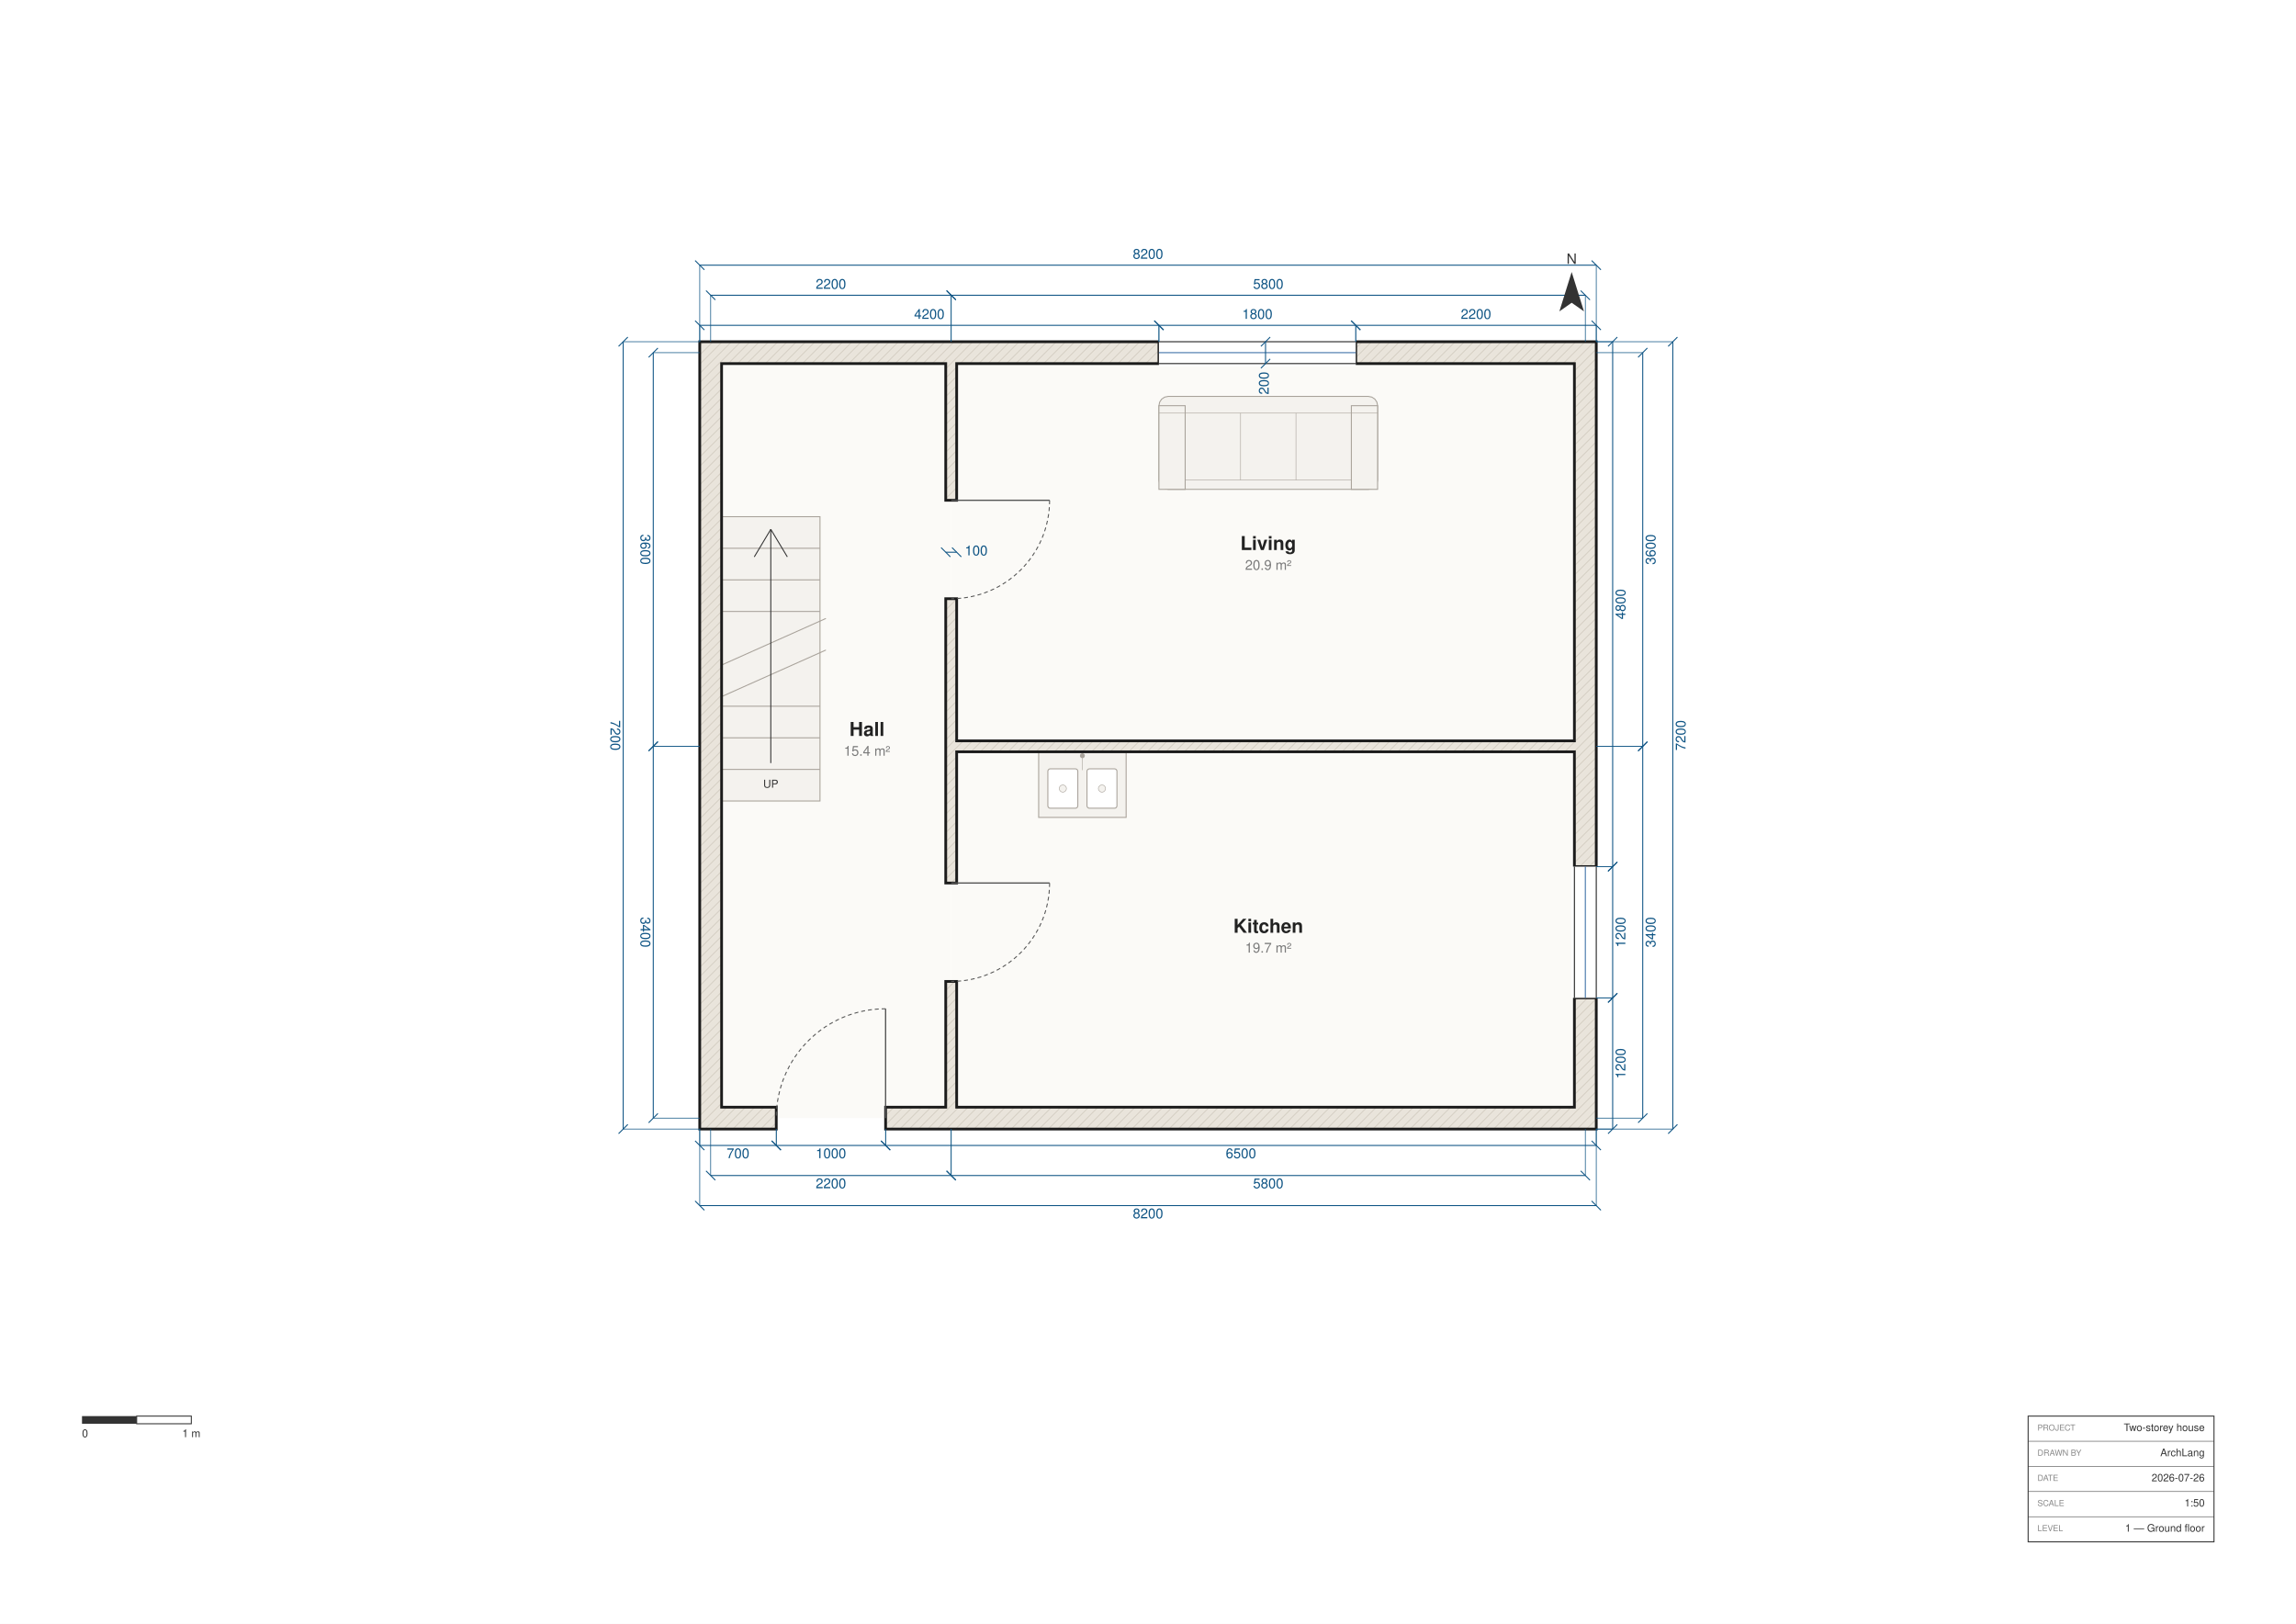
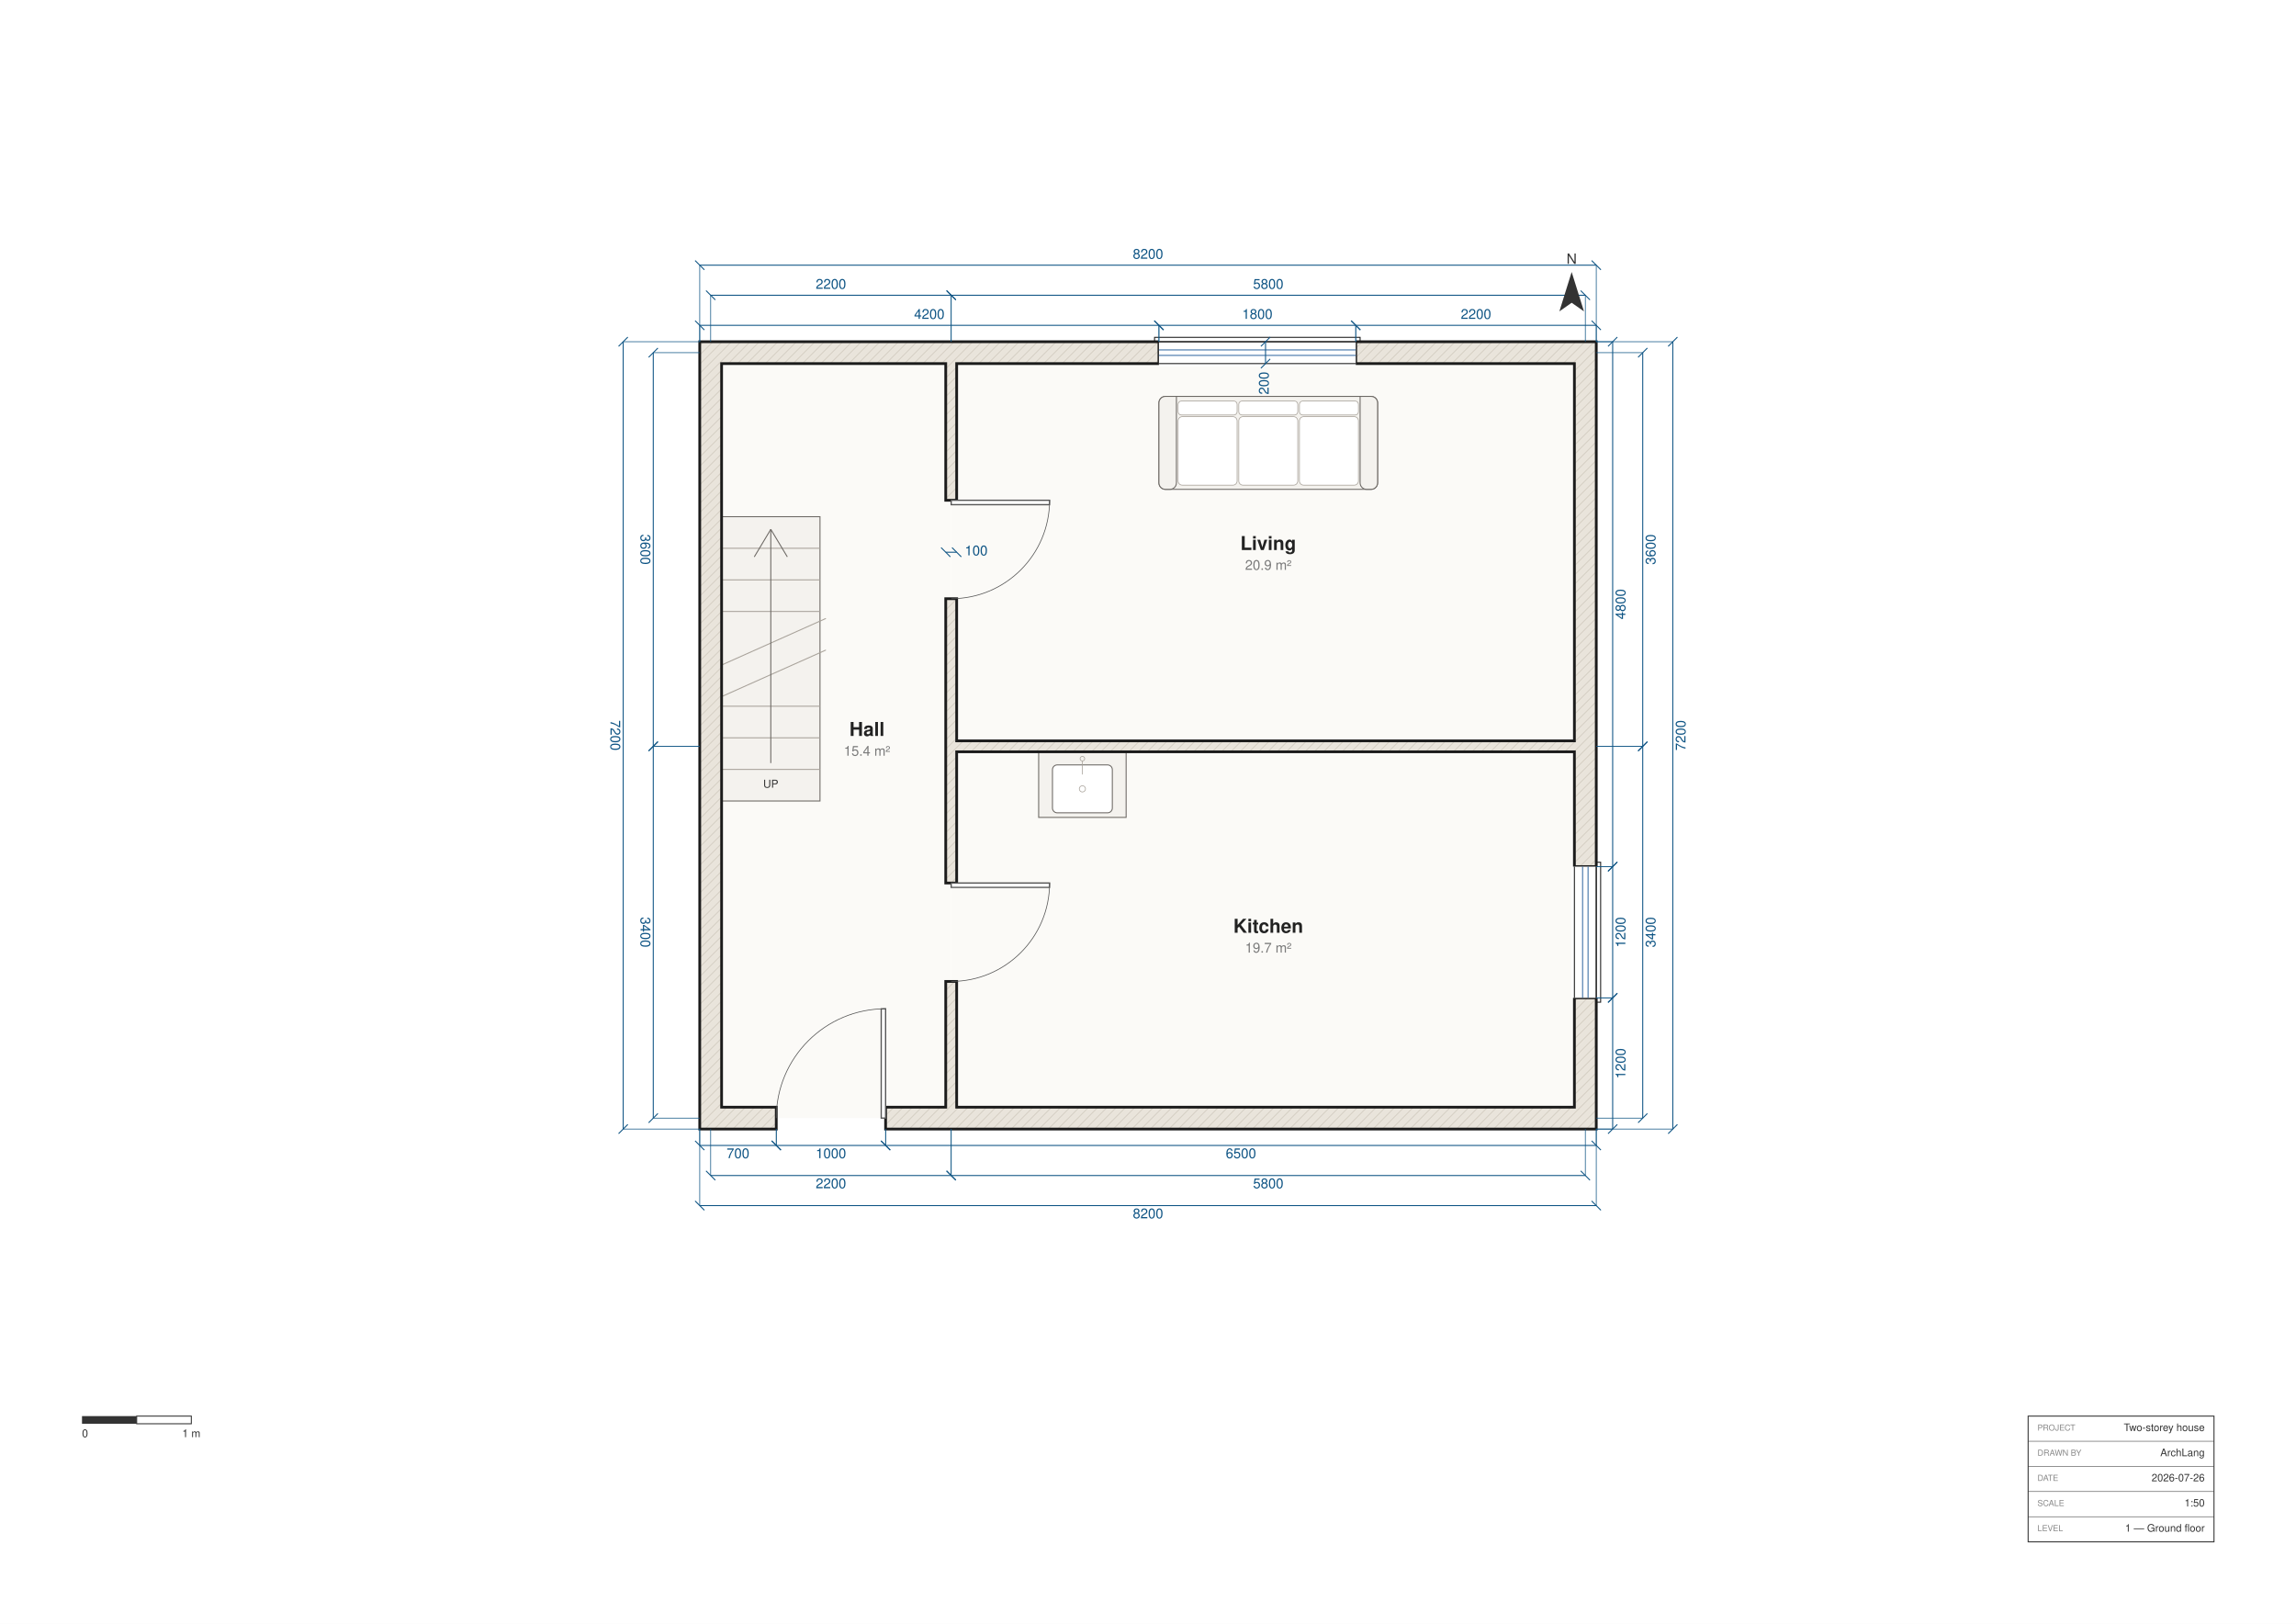
<svg xmlns="http://www.w3.org/2000/svg" width="420mm" height="297mm" viewBox="-6500 -3225 21000 14850" font-family="Helvetica, Arial, sans-serif">
  <defs>
    <pattern id="poche" patternUnits="userSpaceOnUse" width="60" height="60" patternTransform="rotate(45)">
      <rect width="60" height="60" fill="#e9e4db" />
      <line x1="0" y1="0" x2="0" y2="60" stroke="#b9b1a4" stroke-width="6.3" />
    </pattern>
  </defs>
  <rect x="-6500" y="-3225" width="21000" height="14850" fill="#ffffff" />
  <g id="A-FLOR">
    <polygon points="0,0 2200,0 2200,7000 0,7000" fill="#fbfaf7" />
    <polygon points="2200,0 8000,0 8000,3600 2200,3600" fill="#fbfaf7" />
    <polygon points="2200,3600 8000,3600 8000,7000 2200,7000" fill="#fbfaf7" />
  </g>
  <g id="A-FURN">
-     <polygon points="6015,400 6047.53,406.47 6075.1,424.9 6093.53,452.47 6100,485 6100,1165 6093.53,1197.53 6075.1,1225.1 6047.53,1243.53 6015,1250 4185,1250 4152.47,1243.53 4124.9,1225.1 4106.47,1197.53 4100,1165 4100,485 4106.47,452.47 4124.9,424.9 4152.47,406.47 4185,400" fill="#f4f2ee" stroke="#a8a29a" stroke-width="9" />
-     <polygon points="4100,485 4340,485 4340,1250 4100,1250" fill="#f4f2ee" stroke="#a8a29a" stroke-width="9" />
-     <polygon points="5860,485 6100,485 6100,1250 5860,1250" fill="#f4f2ee" stroke="#a8a29a" stroke-width="9" />
-     <line x1="4100" y1="553" x2="6100" y2="553" stroke="#a8a29a" stroke-width="4.95" />
-     <line x1="4846.67" y1="553" x2="4846.67" y2="1165" stroke="#a8a29a" stroke-width="4.95" />
-     <line x1="5353.33" y1="553" x2="5353.33" y2="1165" stroke="#a8a29a" stroke-width="4.95" />
-     <line x1="4340" y1="1165" x2="5860" y2="1165" stroke="#a8a29a" stroke-width="4.95" />
-     <polygon points="3000,3650 3800,3650 3800,4250 3000,4250" fill="#f4f2ee" stroke="#a8a29a" stroke-width="9" />
-     <polygon points="3336.08,3806 3344.47,3807.67 3351.58,3812.42 3356.33,3819.53 3358,3827.92 3358,4144.08 3356.33,4152.47 3351.58,4159.58 3344.47,4164.33 3336.08,4166 3105.92,4166 3097.53,4164.33 3090.42,4159.58 3085.67,4152.47 3084,4144.08 3084,3827.92 3085.67,3819.53 3090.42,3812.42 3097.53,3807.67 3105.92,3806" fill="#ffffff" stroke="#a8a29a" stroke-width="9" />
-     <circle cx="3221" cy="3986" r="32.88" fill="#f4f2ee" stroke="#a8a29a" stroke-width="4.95" />
-     <polygon points="3694.08,3806 3702.47,3807.67 3709.58,3812.42 3714.33,3819.53 3716,3827.92 3716,4144.08 3714.33,4152.47 3709.58,4159.58 3702.47,4164.33 3694.08,4166 3463.92,4166 3455.53,4164.33 3448.42,4159.58 3443.67,4152.47 3442,4144.08 3442,3827.92 3443.67,3819.53 3448.42,3812.42 3455.53,3807.67 3463.92,3806" fill="#ffffff" stroke="#a8a29a" stroke-width="9" />
-     <circle cx="3579" cy="3986" r="32.88" fill="#f4f2ee" stroke="#a8a29a" stroke-width="4.95" />
-     <circle cx="3400" cy="3686" r="18" fill="#a8a29a" stroke="#a8a29a" stroke-width="9" />
-     <line x1="3400" y1="3686" x2="3400" y2="3818" stroke="#a8a29a" stroke-width="4.95" />
+     <path d="M 4159.5,400 L 6040.5,400 A 59.5 59.5 0 0 1 6100,459.5 L 6100,1190.5 A 59.5 59.5 0 0 1 6040.5,1250 L 4159.5,1250 A 59.5 59.5 0 0 1 4100,1190.5 L 4100,459.5 A 59.5 59.5 0 0 1 4159.5,400 Z" fill="#f4f2ee" stroke="#6c6864" stroke-width="9" />
+     <path d="M 4159.5,400 L 4260,400 L 4260,1190.5 A 59.5 59.5 0 0 1 4200.5,1250 L 4159.5,1250 A 59.5 59.5 0 0 1 4100,1190.5 L 4100,459.5 A 59.5 59.5 0 0 1 4159.5,400 Z" fill="#f4f2ee" stroke="#6c6864" stroke-width="9" />
+     <path d="M 5940,400 L 6040.5,400 A 59.5 59.5 0 0 1 6100,459.5 L 6100,1190.5 A 59.5 59.5 0 0 1 6040.5,1250 L 5999.5,1250 A 59.5 59.5 0 0 1 5940,1190.5 L 5940,400 Z" fill="#f4f2ee" stroke="#6c6864" stroke-width="9" />
+     <path d="M 4305.05,442.5 L 4785.15,442.5 A 29.75 29.75 0 0 1 4814.9,472.25 L 4814.9,540.25 A 29.75 29.75 0 0 1 4785.15,570 L 4305.05,570 A 29.75 29.75 0 0 1 4275.3,540.25 L 4275.3,472.25 A 29.75 29.75 0 0 1 4305.05,442.5 Z" fill="#ffffff" stroke="#a8a29a" stroke-width="6.5" />
+     <path d="M 4859.95,442.5 L 5340.05,442.5 A 29.75 29.75 0 0 1 5369.8,472.25 L 5369.8,540.25 A 29.75 29.75 0 0 1 5340.05,570 L 4859.95,570 A 29.75 29.75 0 0 1 4830.2,540.25 L 4830.2,472.25 A 29.75 29.75 0 0 1 4859.95,442.5 Z" fill="#ffffff" stroke="#a8a29a" stroke-width="6.5" />
+     <path d="M 5414.85,442.5 L 5894.95,442.5 A 29.75 29.75 0 0 1 5924.7,472.25 L 5924.7,540.25 A 29.75 29.75 0 0 1 5894.95,570 L 5414.85,570 A 29.75 29.75 0 0 1 5385.1,540.25 L 5385.1,472.25 A 29.75 29.75 0 0 1 5414.85,442.5 Z" fill="#ffffff" stroke="#a8a29a" stroke-width="6.5" />
+     <path d="M 4313.55,585.3 L 4776.65,585.3 A 38.25 38.25 0 0 1 4814.9,623.55 L 4814.9,1173.5 A 38.25 38.25 0 0 1 4776.65,1211.75 L 4313.55,1211.75 A 38.25 38.25 0 0 1 4275.3,1173.5 L 4275.3,623.55 A 38.25 38.25 0 0 1 4313.55,585.3 Z" fill="#ffffff" stroke="#a8a29a" stroke-width="6.5" />
+     <path d="M 4868.45,585.3 L 5331.55,585.3 A 38.25 38.25 0 0 1 5369.8,623.55 L 5369.8,1173.5 A 38.25 38.25 0 0 1 5331.55,1211.75 L 4868.45,1211.75 A 38.25 38.25 0 0 1 4830.2,1173.5 L 4830.2,623.55 A 38.25 38.25 0 0 1 4868.45,585.3 Z" fill="#ffffff" stroke="#a8a29a" stroke-width="6.5" />
+     <path d="M 5423.35,585.3 L 5886.45,585.3 A 38.25 38.25 0 0 1 5924.7,623.55 L 5924.7,1173.5 A 38.25 38.25 0 0 1 5886.45,1211.75 L 5423.35,1211.75 A 38.25 38.25 0 0 1 5385.1,1173.5 L 5385.1,623.55 A 38.25 38.25 0 0 1 5423.35,585.3 Z" fill="#ffffff" stroke="#a8a29a" stroke-width="6.5" />
+     <polygon points="3000,3650 3800,3650 3800,4250 3000,4250" fill="#f4f2ee" stroke="#6c6864" stroke-width="9" />
+     <path d="M 3170.05,3770 L 3629.95,3770 A 43.8 43.8 0 0 1 3673.75,3813.8 L 3673.75,4164.2 A 43.8 43.8 0 0 1 3629.95,4208 L 3170.05,4208 A 43.8 43.8 0 0 1 3126.25,4164.2 L 3126.25,3813.8 A 43.8 43.8 0 0 1 3170.05,3770 Z" fill="#ffffff" stroke="#6c6864" stroke-width="9" />
+     <circle cx="3400" cy="3989" r="28.47" fill="#ffffff" stroke="#a8a29a" stroke-width="6.5" />
+     <circle cx="3400" cy="3713" r="21" fill="none" stroke="#a8a29a" stroke-width="6.5" />
+     <line x1="3400" y1="3734" x2="3400" y2="3857.6" stroke="#a8a29a" stroke-width="6.5" />
  </g>
  <g id="A-FLOR-STRS">
-     <polygon points="100,1500 1000,1500 1000,4100 100,4100" fill="#f4f2ee" stroke="#a8a29a" stroke-width="9" />
+     <polygon points="100,1500 1000,1500 1000,4100 100,4100" fill="#f4f2ee" stroke="#6c6864" stroke-width="9" />
    <line x1="46" y1="3169.44" x2="1054" y2="2719.44" stroke="#a8a29a" stroke-width="9" />
    <line x1="46" y1="2880.56" x2="1054" y2="2430.56" stroke="#a8a29a" stroke-width="9" />
    <line x1="100" y1="3811.11" x2="1000" y2="3811.11" stroke="#a8a29a" stroke-width="9" />
    <line x1="100" y1="3522.22" x2="1000" y2="3522.22" stroke="#a8a29a" stroke-width="9" />
    <line x1="100" y1="3233.33" x2="1000" y2="3233.33" stroke="#a8a29a" stroke-width="9" />
    <line x1="100" y1="2366.67" x2="1000" y2="2366.67" stroke="#a8a29a" stroke-width="9" />
    <line x1="100" y1="2077.78" x2="1000" y2="2077.78" stroke="#a8a29a" stroke-width="9" />
    <line x1="100" y1="1788.89" x2="1000" y2="1788.89" stroke="#a8a29a" stroke-width="9" />
-     <line x1="550" y1="3753.33" x2="550" y2="1615.56" stroke="#333333" stroke-width="9" />
-     <line x1="550" y1="1615.56" x2="701.2" y2="1867.56" stroke="#333333" stroke-width="9" />
-     <line x1="550" y1="1615.56" x2="398.8" y2="1867.56" stroke="#333333" stroke-width="9" />
+     <line x1="550" y1="3753.33" x2="550" y2="1615.56" stroke="#6c6864" stroke-width="9" />
+     <line x1="550" y1="1615.56" x2="701.2" y2="1867.56" stroke="#6c6864" stroke-width="9" />
+     <line x1="550" y1="1615.56" x2="398.8" y2="1867.56" stroke="#6c6864" stroke-width="9" />
    <text x="550" y="3955.56" font-size="100" fill="#333333" text-anchor="middle" dominant-baseline="central">UP</text>
  </g>
  <g id="A-WALL">
    <path d="M -100,-100 L 4100,-100 L 4100,100 L 2250,100 L 2250,1350 L 2150,1350 L 2150,100 L 100,100 L 100,6900 L 600,6900 L 600,7100 L -100,7100 Z M 1600,6900 L 2150,6900 L 2150,5750 L 2250,5750 L 2250,6900 L 7900,6900 L 7900,5900 L 8100,5900 L 8100,7100 L 1600,7100 Z M 2150,2250 L 2250,2250 L 2250,3550 L 7900,3550 L 7900,100 L 5900,100 L 5900,-100 L 8100,-100 L 8100,4700 L 7900,4700 L 7900,3650 L 2250,3650 L 2250,4850 L 2150,4850 Z" fill="url(#poche)" fill-rule="nonzero" />
    <path d="M -100,-100 L 4100,-100 L 4100,100 L 2250,100 L 2250,1350 L 2150,1350 L 2150,100 L 100,100 L 100,6900 L 600,6900 L 600,7100 L -100,7100 Z M 1600,6900 L 2150,6900 L 2150,5750 L 2250,5750 L 2250,6900 L 7900,6900 L 7900,5900 L 8100,5900 L 8100,7100 L 1600,7100 Z M 2150,2250 L 2250,2250 L 2250,3550 L 7900,3550 L 7900,100 L 5900,100 L 5900,-100 L 8100,-100 L 8100,4700 L 7900,4700 L 7900,3650 L 2250,3650 L 2250,4850 L 2150,4850 Z" fill="none" stroke="#1b1b1b" stroke-width="25" stroke-linejoin="miter" stroke-miterlimit="4" />
  </g>
  <g id="A-DOOR">
    <polygon points="1600,6900 600,6900 600,7100 1600,7100" fill="none" />
-     <line x1="1600" y1="7000" x2="1600" y2="6000" stroke="#555555" stroke-width="11.7" />
-     <path d="M 1600,6000 A 1000 1000 0 0 0 600,7000" fill="none" stroke="#555555" stroke-width="9" stroke-dasharray="36 27" />
+     <polygon points="1600,7000 1600,6000 1560,6000.8 1560,7000" fill="#ffffff" stroke="#555555" stroke-width="11.7" />
+     <path d="M 1600,6000 A 1000 1000 0 0 0 600,7000" fill="none" stroke="#555555" stroke-width="6.5" />
    <polygon points="2150,1350 2150,2250 2250,2250 2250,1350" fill="none" />
-     <line x1="2200" y1="1350" x2="3100" y2="1350" stroke="#555555" stroke-width="11.7" />
-     <path d="M 3100,1350 A 900 900 0 0 1 2200,2250" fill="none" stroke="#555555" stroke-width="9" stroke-dasharray="36 27" />
+     <polygon points="2200,1350 3100,1350 3099.11,1390 2200,1390" fill="#ffffff" stroke="#555555" stroke-width="11.7" />
+     <path d="M 3100,1350 A 900 900 0 0 1 2200,2250" fill="none" stroke="#555555" stroke-width="6.5" />
    <polygon points="2150,4850 2150,5750 2250,5750 2250,4850" fill="none" />
-     <line x1="2200" y1="4850" x2="3100" y2="4850" stroke="#555555" stroke-width="11.7" />
-     <path d="M 3100,4850 A 900 900 0 0 1 2200,5750" fill="none" stroke="#555555" stroke-width="9" stroke-dasharray="36 27" />
+     <polygon points="2200,4850 3100,4850 3099.11,4890 2200,4890" fill="#ffffff" stroke="#555555" stroke-width="11.7" />
+     <path d="M 3100,4850 A 900 900 0 0 1 2200,5750" fill="none" stroke="#555555" stroke-width="6.5" />
  </g>
  <g id="A-GLAZ">
    <polygon points="4100,125 5900,125 5900,-125 4100,-125" fill="#ffffff" />
    <line x1="4100" y1="100" x2="5900" y2="100" stroke="#1b1b1b" stroke-width="9" />
    <line x1="4100" y1="-100" x2="5900" y2="-100" stroke="#1b1b1b" stroke-width="9" />
-     <line x1="4100" y1="0" x2="5900" y2="0" stroke="#3a6ea5" stroke-width="9" />
+     <line x1="4100" y1="25" x2="5900" y2="25" stroke="#3a6ea5" stroke-width="9" />
+     <line x1="4100" y1="-25" x2="5900" y2="-25" stroke="#3a6ea5" stroke-width="9" />
+     <polygon points="4060,-100 4060,-140 5940,-140 5940,-100" fill="none" stroke="#1b1b1b" stroke-width="9" />
    <polygon points="7875,4700 7875,5900 8125,5900 8125,4700" fill="#ffffff" />
    <line x1="7900" y1="4700" x2="7900" y2="5900" stroke="#1b1b1b" stroke-width="9" />
    <line x1="8100" y1="4700" x2="8100" y2="5900" stroke="#1b1b1b" stroke-width="9" />
-     <line x1="8000" y1="4700" x2="8000" y2="5900" stroke="#3a6ea5" stroke-width="9" />
+     <line x1="7975" y1="4700" x2="7975" y2="5900" stroke="#3a6ea5" stroke-width="9" />
+     <line x1="8025" y1="4700" x2="8025" y2="5900" stroke="#3a6ea5" stroke-width="9" />
+     <polygon points="8100,4660 8140,4660 8140,5940 8100,5940" fill="none" stroke="#1b1b1b" stroke-width="9" />
  </g>
  <g id="A-ANNO-TEXT">
    <text x="1430" y="3465" font-size="175" fill="#222222" text-anchor="middle" dominant-baseline="central" font-weight="600">Hall</text>
    <text x="1430" y="3657.5" font-size="125" fill="#7a7a7a" text-anchor="middle" dominant-baseline="central">15.4 m²</text>
    <text x="5100" y="1765" font-size="175" fill="#222222" text-anchor="middle" dominant-baseline="central" font-weight="600">Living</text>
    <text x="5100" y="1957.5" font-size="125" fill="#7a7a7a" text-anchor="middle" dominant-baseline="central">20.9 m²</text>
    <text x="5100" y="5265" font-size="175" fill="#222222" text-anchor="middle" dominant-baseline="central" font-weight="600">Kitchen</text>
    <text x="5100" y="5457.5" font-size="125" fill="#7a7a7a" text-anchor="middle" dominant-baseline="central">19.7 m²</text>
  </g>
  <g id="A-ANNO-DIMS">
    <line x1="-100" y1="7100" x2="-100" y2="7250" stroke="#0E5484" stroke-width="6.3" />
    <line x1="600" y1="7100" x2="600" y2="7250" stroke="#0E5484" stroke-width="6.3" />
    <line x1="-100" y1="7250" x2="600" y2="7250" stroke="#0E5484" stroke-width="9" />
    <line x1="-57.57" y1="7292.43" x2="-142.43" y2="7207.57" stroke="#0E5484" stroke-width="9" />
    <line x1="642.43" y1="7292.43" x2="557.57" y2="7207.57" stroke="#0E5484" stroke-width="9" />
    <text x="250" y="7337.5" font-size="125" fill="#0E5484" text-anchor="middle" dominant-baseline="central" transform="rotate(0 250 7337.5)">700</text>
    <line x1="600" y1="7100" x2="600" y2="7250" stroke="#0E5484" stroke-width="6.3" />
    <line x1="1600" y1="7100" x2="1600" y2="7250" stroke="#0E5484" stroke-width="6.3" />
    <line x1="600" y1="7250" x2="1600" y2="7250" stroke="#0E5484" stroke-width="9" />
    <line x1="642.43" y1="7292.43" x2="557.57" y2="7207.57" stroke="#0E5484" stroke-width="9" />
    <line x1="1642.43" y1="7292.43" x2="1557.57" y2="7207.57" stroke="#0E5484" stroke-width="9" />
    <text x="1100" y="7337.5" font-size="125" fill="#0E5484" text-anchor="middle" dominant-baseline="central" transform="rotate(0 1100 7337.5)">1000</text>
    <line x1="1600" y1="7100" x2="1600" y2="7250" stroke="#0E5484" stroke-width="6.3" />
    <line x1="8100" y1="7100" x2="8100" y2="7250" stroke="#0E5484" stroke-width="6.3" />
    <line x1="1600" y1="7250" x2="8100" y2="7250" stroke="#0E5484" stroke-width="9" />
    <line x1="1642.43" y1="7292.43" x2="1557.57" y2="7207.57" stroke="#0E5484" stroke-width="9" />
    <line x1="8142.43" y1="7292.43" x2="8057.57" y2="7207.57" stroke="#0E5484" stroke-width="9" />
    <text x="4850" y="7337.5" font-size="125" fill="#0E5484" text-anchor="middle" dominant-baseline="central" transform="rotate(0 4850 7337.5)">6500</text>
    <line x1="0" y1="7100" x2="0" y2="7525" stroke="#0E5484" stroke-width="6.3" />
    <line x1="2200" y1="7100" x2="2200" y2="7525" stroke="#0E5484" stroke-width="6.3" />
    <line x1="0" y1="7525" x2="2200" y2="7525" stroke="#0E5484" stroke-width="9" />
    <line x1="42.43" y1="7567.43" x2="-42.43" y2="7482.57" stroke="#0E5484" stroke-width="9" />
    <line x1="2242.43" y1="7567.43" x2="2157.57" y2="7482.57" stroke="#0E5484" stroke-width="9" />
    <text x="1100" y="7612.5" font-size="125" fill="#0E5484" text-anchor="middle" dominant-baseline="central" transform="rotate(0 1100 7612.5)">2200</text>
    <line x1="2200" y1="7100" x2="2200" y2="7525" stroke="#0E5484" stroke-width="6.3" />
    <line x1="8000" y1="7100" x2="8000" y2="7525" stroke="#0E5484" stroke-width="6.3" />
    <line x1="2200" y1="7525" x2="8000" y2="7525" stroke="#0E5484" stroke-width="9" />
    <line x1="2242.43" y1="7567.43" x2="2157.57" y2="7482.57" stroke="#0E5484" stroke-width="9" />
    <line x1="8042.43" y1="7567.43" x2="7957.57" y2="7482.57" stroke="#0E5484" stroke-width="9" />
    <text x="5100" y="7612.5" font-size="125" fill="#0E5484" text-anchor="middle" dominant-baseline="central" transform="rotate(0 5100 7612.5)">5800</text>
    <line x1="-100" y1="7100" x2="-100" y2="7800" stroke="#0E5484" stroke-width="6.3" />
    <line x1="8100" y1="7100" x2="8100" y2="7800" stroke="#0E5484" stroke-width="6.3" />
    <line x1="-100" y1="7800" x2="8100" y2="7800" stroke="#0E5484" stroke-width="9" />
    <line x1="-57.57" y1="7842.43" x2="-142.43" y2="7757.57" stroke="#0E5484" stroke-width="9" />
    <line x1="8142.43" y1="7842.43" x2="8057.57" y2="7757.57" stroke="#0E5484" stroke-width="9" />
    <text x="4000" y="7887.5" font-size="125" fill="#0E5484" text-anchor="middle" dominant-baseline="central" transform="rotate(0 4000 7887.5)">8200</text>
    <line x1="-100" y1="0" x2="-525" y2="0" stroke="#0E5484" stroke-width="6.3" />
    <line x1="-100" y1="3600" x2="-525" y2="3600" stroke="#0E5484" stroke-width="6.3" />
    <line x1="-525" y1="0" x2="-525" y2="3600" stroke="#0E5484" stroke-width="9" />
    <line x1="-567.43" y1="42.43" x2="-482.57" y2="-42.43" stroke="#0E5484" stroke-width="9" />
    <line x1="-567.43" y1="3642.43" x2="-482.57" y2="3557.57" stroke="#0E5484" stroke-width="9" />
    <text x="-612.5" y="1800" font-size="125" fill="#0E5484" text-anchor="middle" dominant-baseline="central" transform="rotate(90 -612.5 1800)">3600</text>
    <line x1="-100" y1="3600" x2="-525" y2="3600" stroke="#0E5484" stroke-width="6.3" />
    <line x1="-100" y1="7000" x2="-525" y2="7000" stroke="#0E5484" stroke-width="6.3" />
    <line x1="-525" y1="3600" x2="-525" y2="7000" stroke="#0E5484" stroke-width="9" />
    <line x1="-567.43" y1="3642.43" x2="-482.57" y2="3557.57" stroke="#0E5484" stroke-width="9" />
    <line x1="-567.43" y1="7042.43" x2="-482.57" y2="6957.57" stroke="#0E5484" stroke-width="9" />
    <text x="-612.5" y="5300" font-size="125" fill="#0E5484" text-anchor="middle" dominant-baseline="central" transform="rotate(90 -612.5 5300)">3400</text>
    <line x1="-100" y1="-100" x2="-800" y2="-100" stroke="#0E5484" stroke-width="6.3" />
    <line x1="-100" y1="7100" x2="-800" y2="7100" stroke="#0E5484" stroke-width="6.3" />
    <line x1="-800" y1="-100" x2="-800" y2="7100" stroke="#0E5484" stroke-width="9" />
    <line x1="-842.43" y1="-57.57" x2="-757.57" y2="-142.43" stroke="#0E5484" stroke-width="9" />
    <line x1="-842.43" y1="7142.43" x2="-757.57" y2="7057.57" stroke="#0E5484" stroke-width="9" />
    <text x="-887.5" y="3500" font-size="125" fill="#0E5484" text-anchor="middle" dominant-baseline="central" transform="rotate(90 -887.5 3500)">7200</text>
    <line x1="4100" y1="-100" x2="4100" y2="-250" stroke="#0E5484" stroke-width="6.3" />
    <line x1="-100" y1="-100" x2="-100" y2="-250" stroke="#0E5484" stroke-width="6.3" />
    <line x1="4100" y1="-250" x2="-100" y2="-250" stroke="#0E5484" stroke-width="9" />
    <line x1="4057.57" y1="-292.43" x2="4142.43" y2="-207.57" stroke="#0E5484" stroke-width="9" />
    <line x1="-142.43" y1="-292.43" x2="-57.57" y2="-207.57" stroke="#0E5484" stroke-width="9" />
    <text x="2000" y="-337.5" font-size="125" fill="#0E5484" text-anchor="middle" dominant-baseline="central" transform="rotate(0 2000 -337.5)">4200</text>
    <line x1="5900" y1="-100" x2="5900" y2="-250" stroke="#0E5484" stroke-width="6.3" />
    <line x1="4100" y1="-100" x2="4100" y2="-250" stroke="#0E5484" stroke-width="6.3" />
    <line x1="5900" y1="-250" x2="4100" y2="-250" stroke="#0E5484" stroke-width="9" />
    <line x1="5857.57" y1="-292.43" x2="5942.43" y2="-207.57" stroke="#0E5484" stroke-width="9" />
    <line x1="4057.57" y1="-292.43" x2="4142.43" y2="-207.57" stroke="#0E5484" stroke-width="9" />
    <text x="5000" y="-337.5" font-size="125" fill="#0E5484" text-anchor="middle" dominant-baseline="central" transform="rotate(0 5000 -337.5)">1800</text>
    <line x1="8100" y1="-100" x2="8100" y2="-250" stroke="#0E5484" stroke-width="6.3" />
    <line x1="5900" y1="-100" x2="5900" y2="-250" stroke="#0E5484" stroke-width="6.3" />
    <line x1="8100" y1="-250" x2="5900" y2="-250" stroke="#0E5484" stroke-width="9" />
    <line x1="8057.57" y1="-292.43" x2="8142.43" y2="-207.57" stroke="#0E5484" stroke-width="9" />
    <line x1="5857.57" y1="-292.43" x2="5942.43" y2="-207.57" stroke="#0E5484" stroke-width="9" />
    <text x="7000" y="-337.5" font-size="125" fill="#0E5484" text-anchor="middle" dominant-baseline="central" transform="rotate(0 7000 -337.5)">2200</text>
    <line x1="2200" y1="-100" x2="2200" y2="-525" stroke="#0E5484" stroke-width="6.3" />
    <line x1="0" y1="-100" x2="0" y2="-525" stroke="#0E5484" stroke-width="6.3" />
    <line x1="2200" y1="-525" x2="0" y2="-525" stroke="#0E5484" stroke-width="9" />
    <line x1="2157.57" y1="-567.43" x2="2242.43" y2="-482.57" stroke="#0E5484" stroke-width="9" />
    <line x1="-42.43" y1="-567.43" x2="42.43" y2="-482.57" stroke="#0E5484" stroke-width="9" />
    <text x="1100" y="-612.5" font-size="125" fill="#0E5484" text-anchor="middle" dominant-baseline="central" transform="rotate(0 1100 -612.5)">2200</text>
    <line x1="8000" y1="-100" x2="8000" y2="-525" stroke="#0E5484" stroke-width="6.3" />
    <line x1="2200" y1="-100" x2="2200" y2="-525" stroke="#0E5484" stroke-width="6.3" />
    <line x1="8000" y1="-525" x2="2200" y2="-525" stroke="#0E5484" stroke-width="9" />
    <line x1="7957.57" y1="-567.43" x2="8042.43" y2="-482.57" stroke="#0E5484" stroke-width="9" />
    <line x1="2157.57" y1="-567.43" x2="2242.43" y2="-482.57" stroke="#0E5484" stroke-width="9" />
    <text x="5100" y="-612.5" font-size="125" fill="#0E5484" text-anchor="middle" dominant-baseline="central" transform="rotate(0 5100 -612.5)">5800</text>
    <line x1="8100" y1="-100" x2="8100" y2="-800" stroke="#0E5484" stroke-width="6.3" />
    <line x1="-100" y1="-100" x2="-100" y2="-800" stroke="#0E5484" stroke-width="6.3" />
    <line x1="8100" y1="-800" x2="-100" y2="-800" stroke="#0E5484" stroke-width="9" />
    <line x1="8057.57" y1="-842.43" x2="8142.43" y2="-757.57" stroke="#0E5484" stroke-width="9" />
    <line x1="-142.43" y1="-842.43" x2="-57.57" y2="-757.57" stroke="#0E5484" stroke-width="9" />
    <text x="4000" y="-887.5" font-size="125" fill="#0E5484" text-anchor="middle" dominant-baseline="central" transform="rotate(0 4000 -887.5)">8200</text>
    <line x1="8100" y1="4700" x2="8250" y2="4700" stroke="#0E5484" stroke-width="6.3" />
    <line x1="8100" y1="-100" x2="8250" y2="-100" stroke="#0E5484" stroke-width="6.3" />
    <line x1="8250" y1="4700" x2="8250" y2="-100" stroke="#0E5484" stroke-width="9" />
    <line x1="8292.43" y1="4657.57" x2="8207.57" y2="4742.43" stroke="#0E5484" stroke-width="9" />
    <line x1="8292.43" y1="-142.43" x2="8207.57" y2="-57.57" stroke="#0E5484" stroke-width="9" />
    <text x="8337.5" y="2300" font-size="125" fill="#0E5484" text-anchor="middle" dominant-baseline="central" transform="rotate(-90 8337.5 2300)">4800</text>
    <line x1="8100" y1="5900" x2="8250" y2="5900" stroke="#0E5484" stroke-width="6.3" />
    <line x1="8100" y1="4700" x2="8250" y2="4700" stroke="#0E5484" stroke-width="6.3" />
    <line x1="8250" y1="5900" x2="8250" y2="4700" stroke="#0E5484" stroke-width="9" />
    <line x1="8292.43" y1="5857.57" x2="8207.57" y2="5942.43" stroke="#0E5484" stroke-width="9" />
    <line x1="8292.43" y1="4657.57" x2="8207.57" y2="4742.43" stroke="#0E5484" stroke-width="9" />
    <text x="8337.5" y="5300" font-size="125" fill="#0E5484" text-anchor="middle" dominant-baseline="central" transform="rotate(-90 8337.5 5300)">1200</text>
    <line x1="8100" y1="7100" x2="8250" y2="7100" stroke="#0E5484" stroke-width="6.3" />
    <line x1="8100" y1="5900" x2="8250" y2="5900" stroke="#0E5484" stroke-width="6.3" />
    <line x1="8250" y1="7100" x2="8250" y2="5900" stroke="#0E5484" stroke-width="9" />
    <line x1="8292.43" y1="7057.57" x2="8207.57" y2="7142.43" stroke="#0E5484" stroke-width="9" />
    <line x1="8292.43" y1="5857.57" x2="8207.57" y2="5942.43" stroke="#0E5484" stroke-width="9" />
    <text x="8337.5" y="6500" font-size="125" fill="#0E5484" text-anchor="middle" dominant-baseline="central" transform="rotate(-90 8337.5 6500)">1200</text>
    <line x1="8100" y1="3600" x2="8525" y2="3600" stroke="#0E5484" stroke-width="6.3" />
    <line x1="8100" y1="0" x2="8525" y2="0" stroke="#0E5484" stroke-width="6.3" />
    <line x1="8525" y1="3600" x2="8525" y2="0" stroke="#0E5484" stroke-width="9" />
    <line x1="8567.43" y1="3557.57" x2="8482.57" y2="3642.43" stroke="#0E5484" stroke-width="9" />
    <line x1="8567.43" y1="-42.43" x2="8482.57" y2="42.43" stroke="#0E5484" stroke-width="9" />
    <text x="8612.5" y="1800" font-size="125" fill="#0E5484" text-anchor="middle" dominant-baseline="central" transform="rotate(-90 8612.5 1800)">3600</text>
    <line x1="8100" y1="7000" x2="8525" y2="7000" stroke="#0E5484" stroke-width="6.3" />
    <line x1="8100" y1="3600" x2="8525" y2="3600" stroke="#0E5484" stroke-width="6.3" />
    <line x1="8525" y1="7000" x2="8525" y2="3600" stroke="#0E5484" stroke-width="9" />
    <line x1="8567.43" y1="6957.57" x2="8482.57" y2="7042.43" stroke="#0E5484" stroke-width="9" />
    <line x1="8567.43" y1="3557.57" x2="8482.57" y2="3642.43" stroke="#0E5484" stroke-width="9" />
    <text x="8612.5" y="5300" font-size="125" fill="#0E5484" text-anchor="middle" dominant-baseline="central" transform="rotate(-90 8612.5 5300)">3400</text>
    <line x1="8100" y1="7100" x2="8800" y2="7100" stroke="#0E5484" stroke-width="6.3" />
    <line x1="8100" y1="-100" x2="8800" y2="-100" stroke="#0E5484" stroke-width="6.3" />
    <line x1="8800" y1="7100" x2="8800" y2="-100" stroke="#0E5484" stroke-width="9" />
    <line x1="8842.43" y1="7057.57" x2="8757.57" y2="7142.43" stroke="#0E5484" stroke-width="9" />
    <line x1="8842.43" y1="-142.43" x2="8757.57" y2="-57.57" stroke="#0E5484" stroke-width="9" />
    <text x="8887.5" y="3500" font-size="125" fill="#0E5484" text-anchor="middle" dominant-baseline="central" transform="rotate(-90 8887.5 3500)">7200</text>
    <line x1="2150" y1="1825" x2="2250" y2="1825" stroke="#0E5484" stroke-width="9" />
    <line x1="2192.43" y1="1867.43" x2="2107.57" y2="1782.57" stroke="#0E5484" stroke-width="9" />
    <line x1="2292.43" y1="1867.43" x2="2207.57" y2="1782.57" stroke="#0E5484" stroke-width="9" />
    <text x="2428.75" y="1825" font-size="125" fill="#0E5484" text-anchor="middle" dominant-baseline="central" transform="rotate(0 2428.75 1825)">100</text>
    <line x1="5075" y1="100" x2="5075" y2="-100" stroke="#0E5484" stroke-width="9" />
    <line x1="5117.43" y1="57.57" x2="5032.57" y2="142.43" stroke="#0E5484" stroke-width="9" />
    <line x1="5117.43" y1="-142.43" x2="5032.57" y2="-57.57" stroke="#0E5484" stroke-width="9" />
    <text x="5075" y="278.75" font-size="125" fill="#0E5484" text-anchor="middle" dominant-baseline="central" transform="rotate(-90 5075 278.75)">200</text>
  </g>
  <g>
    <polygon points="7875,-737.5 7762.5,-377.5 7875,-456.25 7987.5,-377.5" fill="#333333" transform="rotate(0 7875 -512.5)" />
    <text x="7875" y="-841.5" font-size="130" fill="#333333" text-anchor="middle" dominant-baseline="central">N</text>
  </g>
  <g>
    <rect x="-5750" y="9725" width="500" height="70" fill="#333333" />
    <rect x="-5250" y="9725" width="500" height="70" fill="none" stroke="#333333" stroke-width="9" />
    <text x="-5750" y="9895" font-size="100" fill="#333333" text-anchor="start" dominant-baseline="central">0</text>
    <text x="-4750" y="9895" font-size="100" fill="#333333" text-anchor="middle" dominant-baseline="central">1 m</text>
  </g>
  <g>
    <rect x="12050" y="9725" width="1700" height="1150" fill="none" stroke="#333333" stroke-width="9" />
    <text x="12135" y="9840" font-size="76" fill="#888888" dominant-baseline="central">PROJECT</text>
    <text x="13665" y="9840" font-size="95" fill="#333333" text-anchor="end" dominant-baseline="central">Two-storey house</text>
    <text x="12135" y="10070" font-size="76" fill="#888888" dominant-baseline="central">DRAWN BY</text>
    <text x="13665" y="10070" font-size="95" fill="#333333" text-anchor="end" dominant-baseline="central">ArchLang</text>
    <line x1="12050" y1="9955" x2="13750" y2="9955" stroke="#333333" stroke-width="4.5" />
    <text x="12135" y="10300" font-size="76" fill="#888888" dominant-baseline="central">DATE</text>
    <text x="13665" y="10300" font-size="95" fill="#333333" text-anchor="end" dominant-baseline="central">2026-07-26</text>
    <line x1="12050" y1="10185" x2="13750" y2="10185" stroke="#333333" stroke-width="4.5" />
    <text x="12135" y="10530" font-size="76" fill="#888888" dominant-baseline="central">SCALE</text>
    <text x="13665" y="10530" font-size="95" fill="#333333" text-anchor="end" dominant-baseline="central">1:50</text>
    <line x1="12050" y1="10415" x2="13750" y2="10415" stroke="#333333" stroke-width="4.5" />
    <text x="12135" y="10760" font-size="76" fill="#888888" dominant-baseline="central">LEVEL</text>
    <text x="13665" y="10760" font-size="95" fill="#333333" text-anchor="end" dominant-baseline="central">1 — Ground floor</text>
    <line x1="12050" y1="10645" x2="13750" y2="10645" stroke="#333333" stroke-width="4.5" />
  </g>
</svg>
